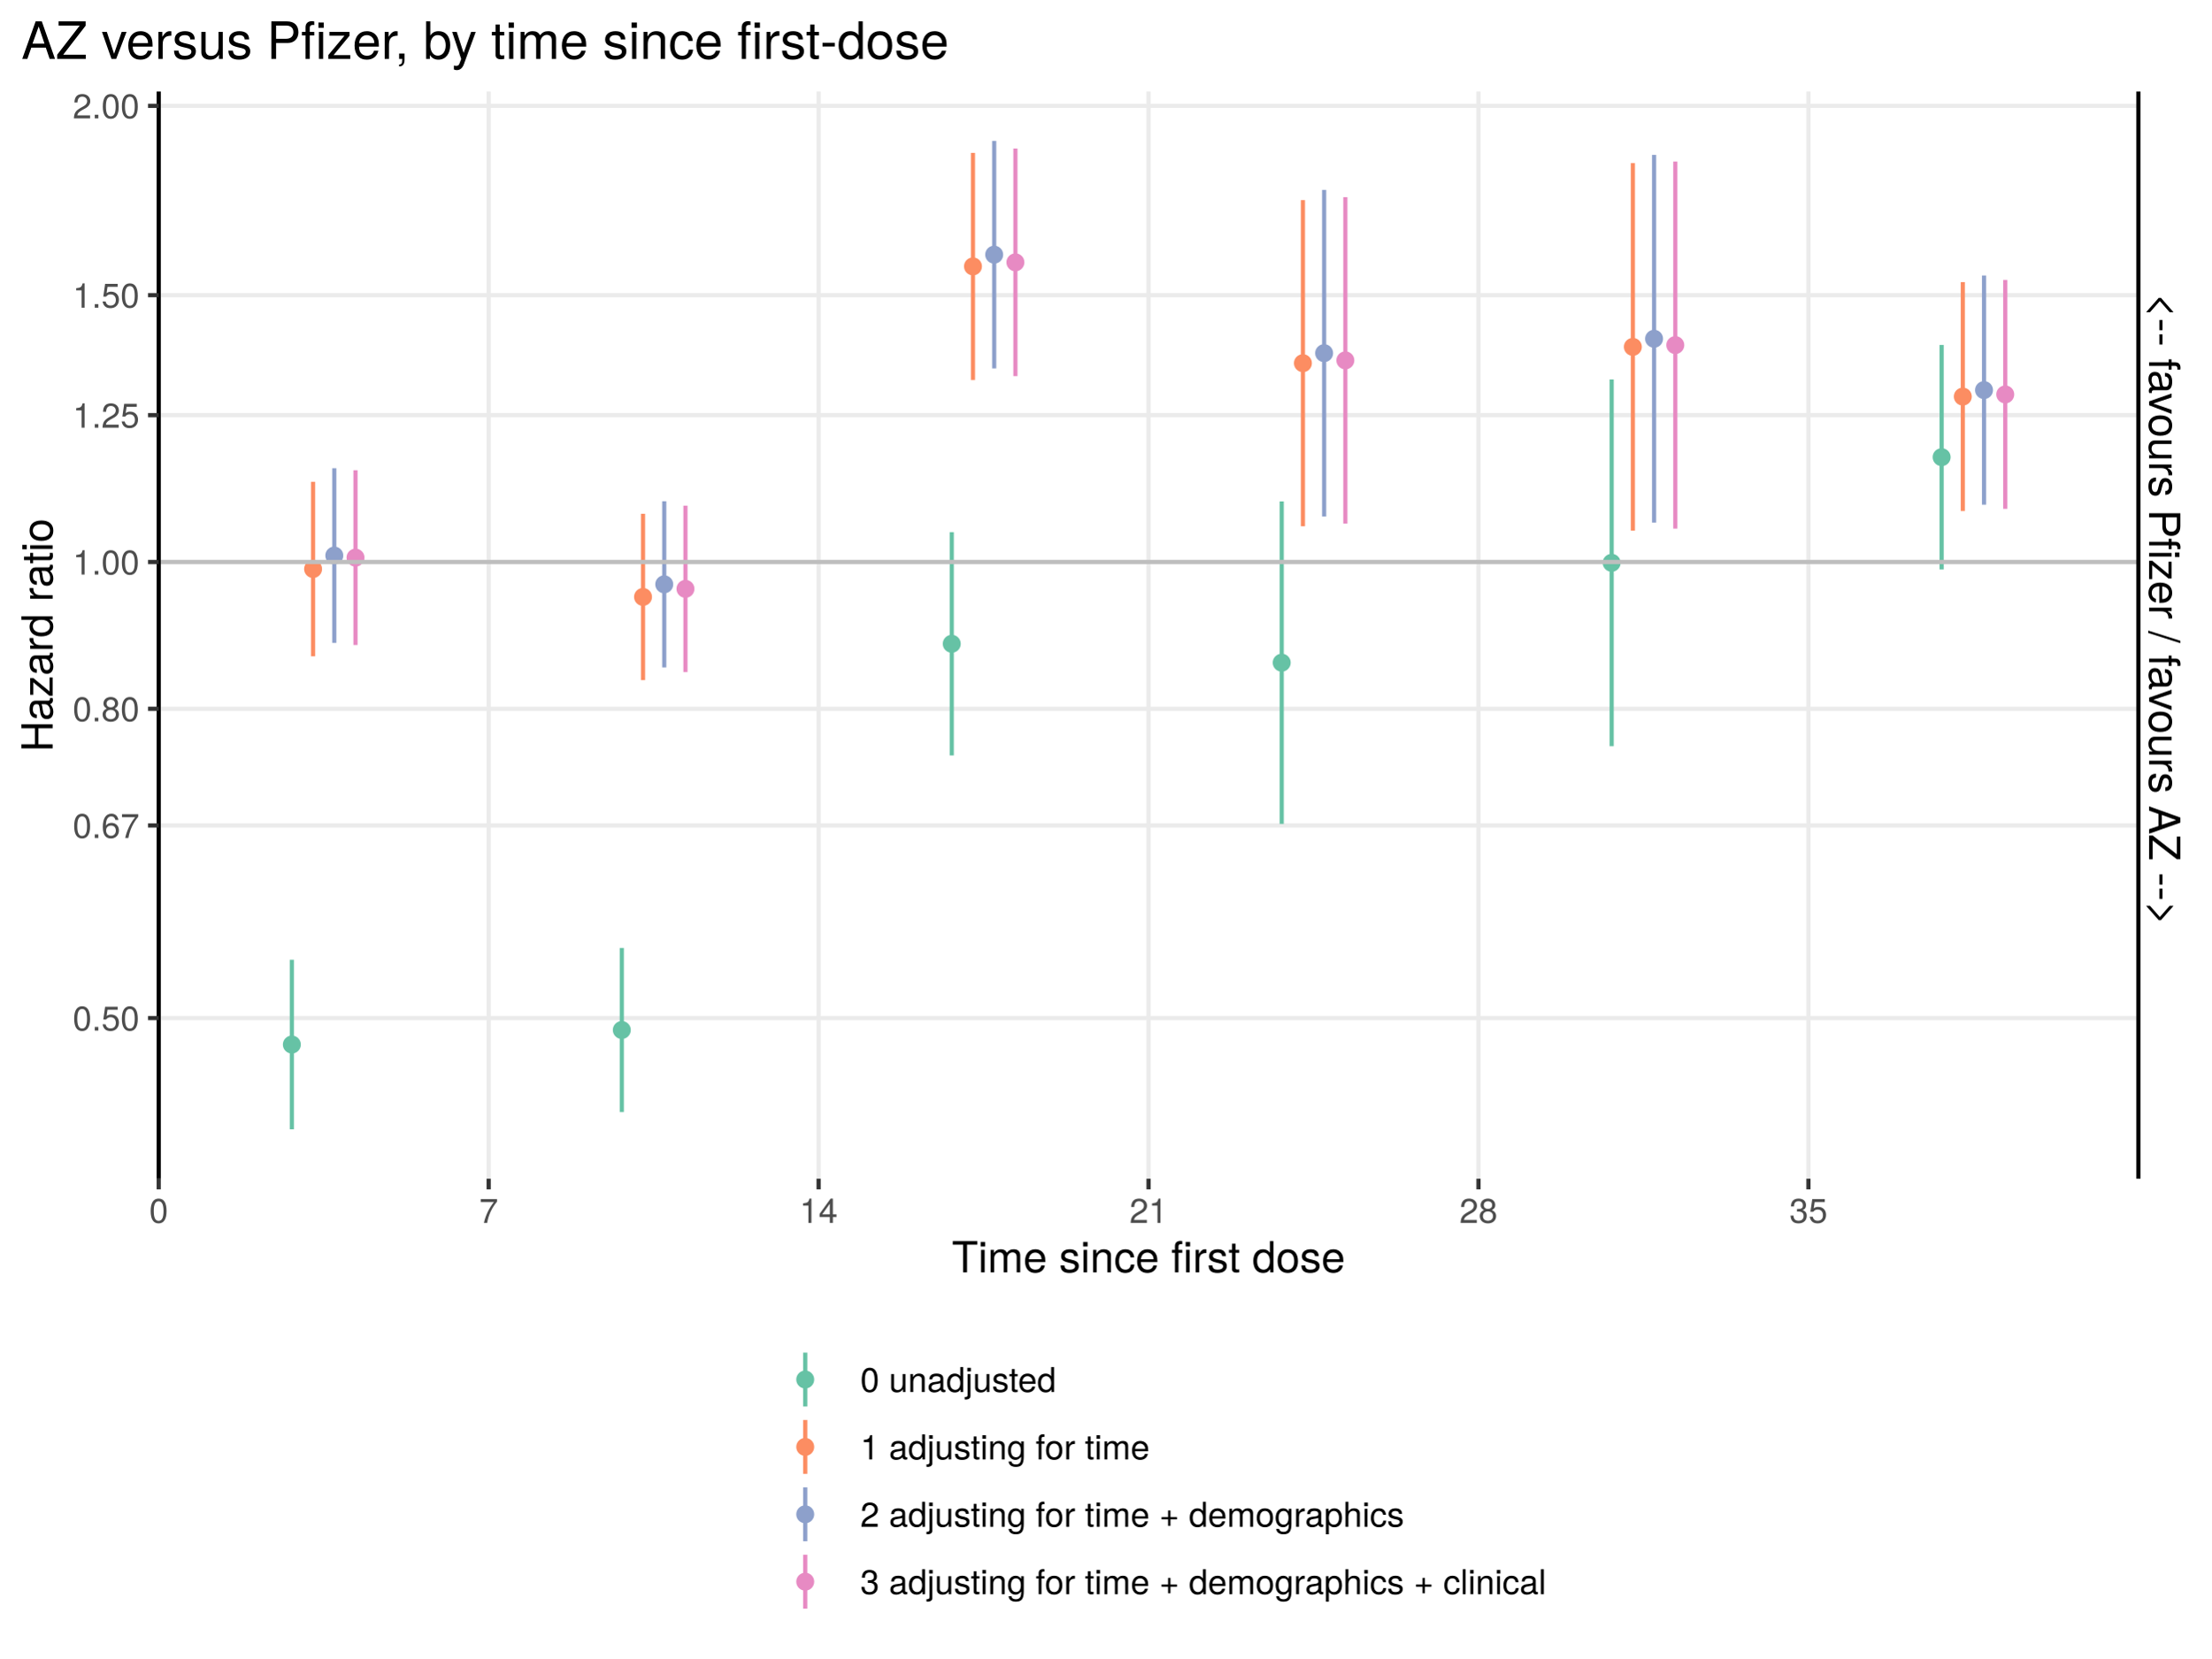
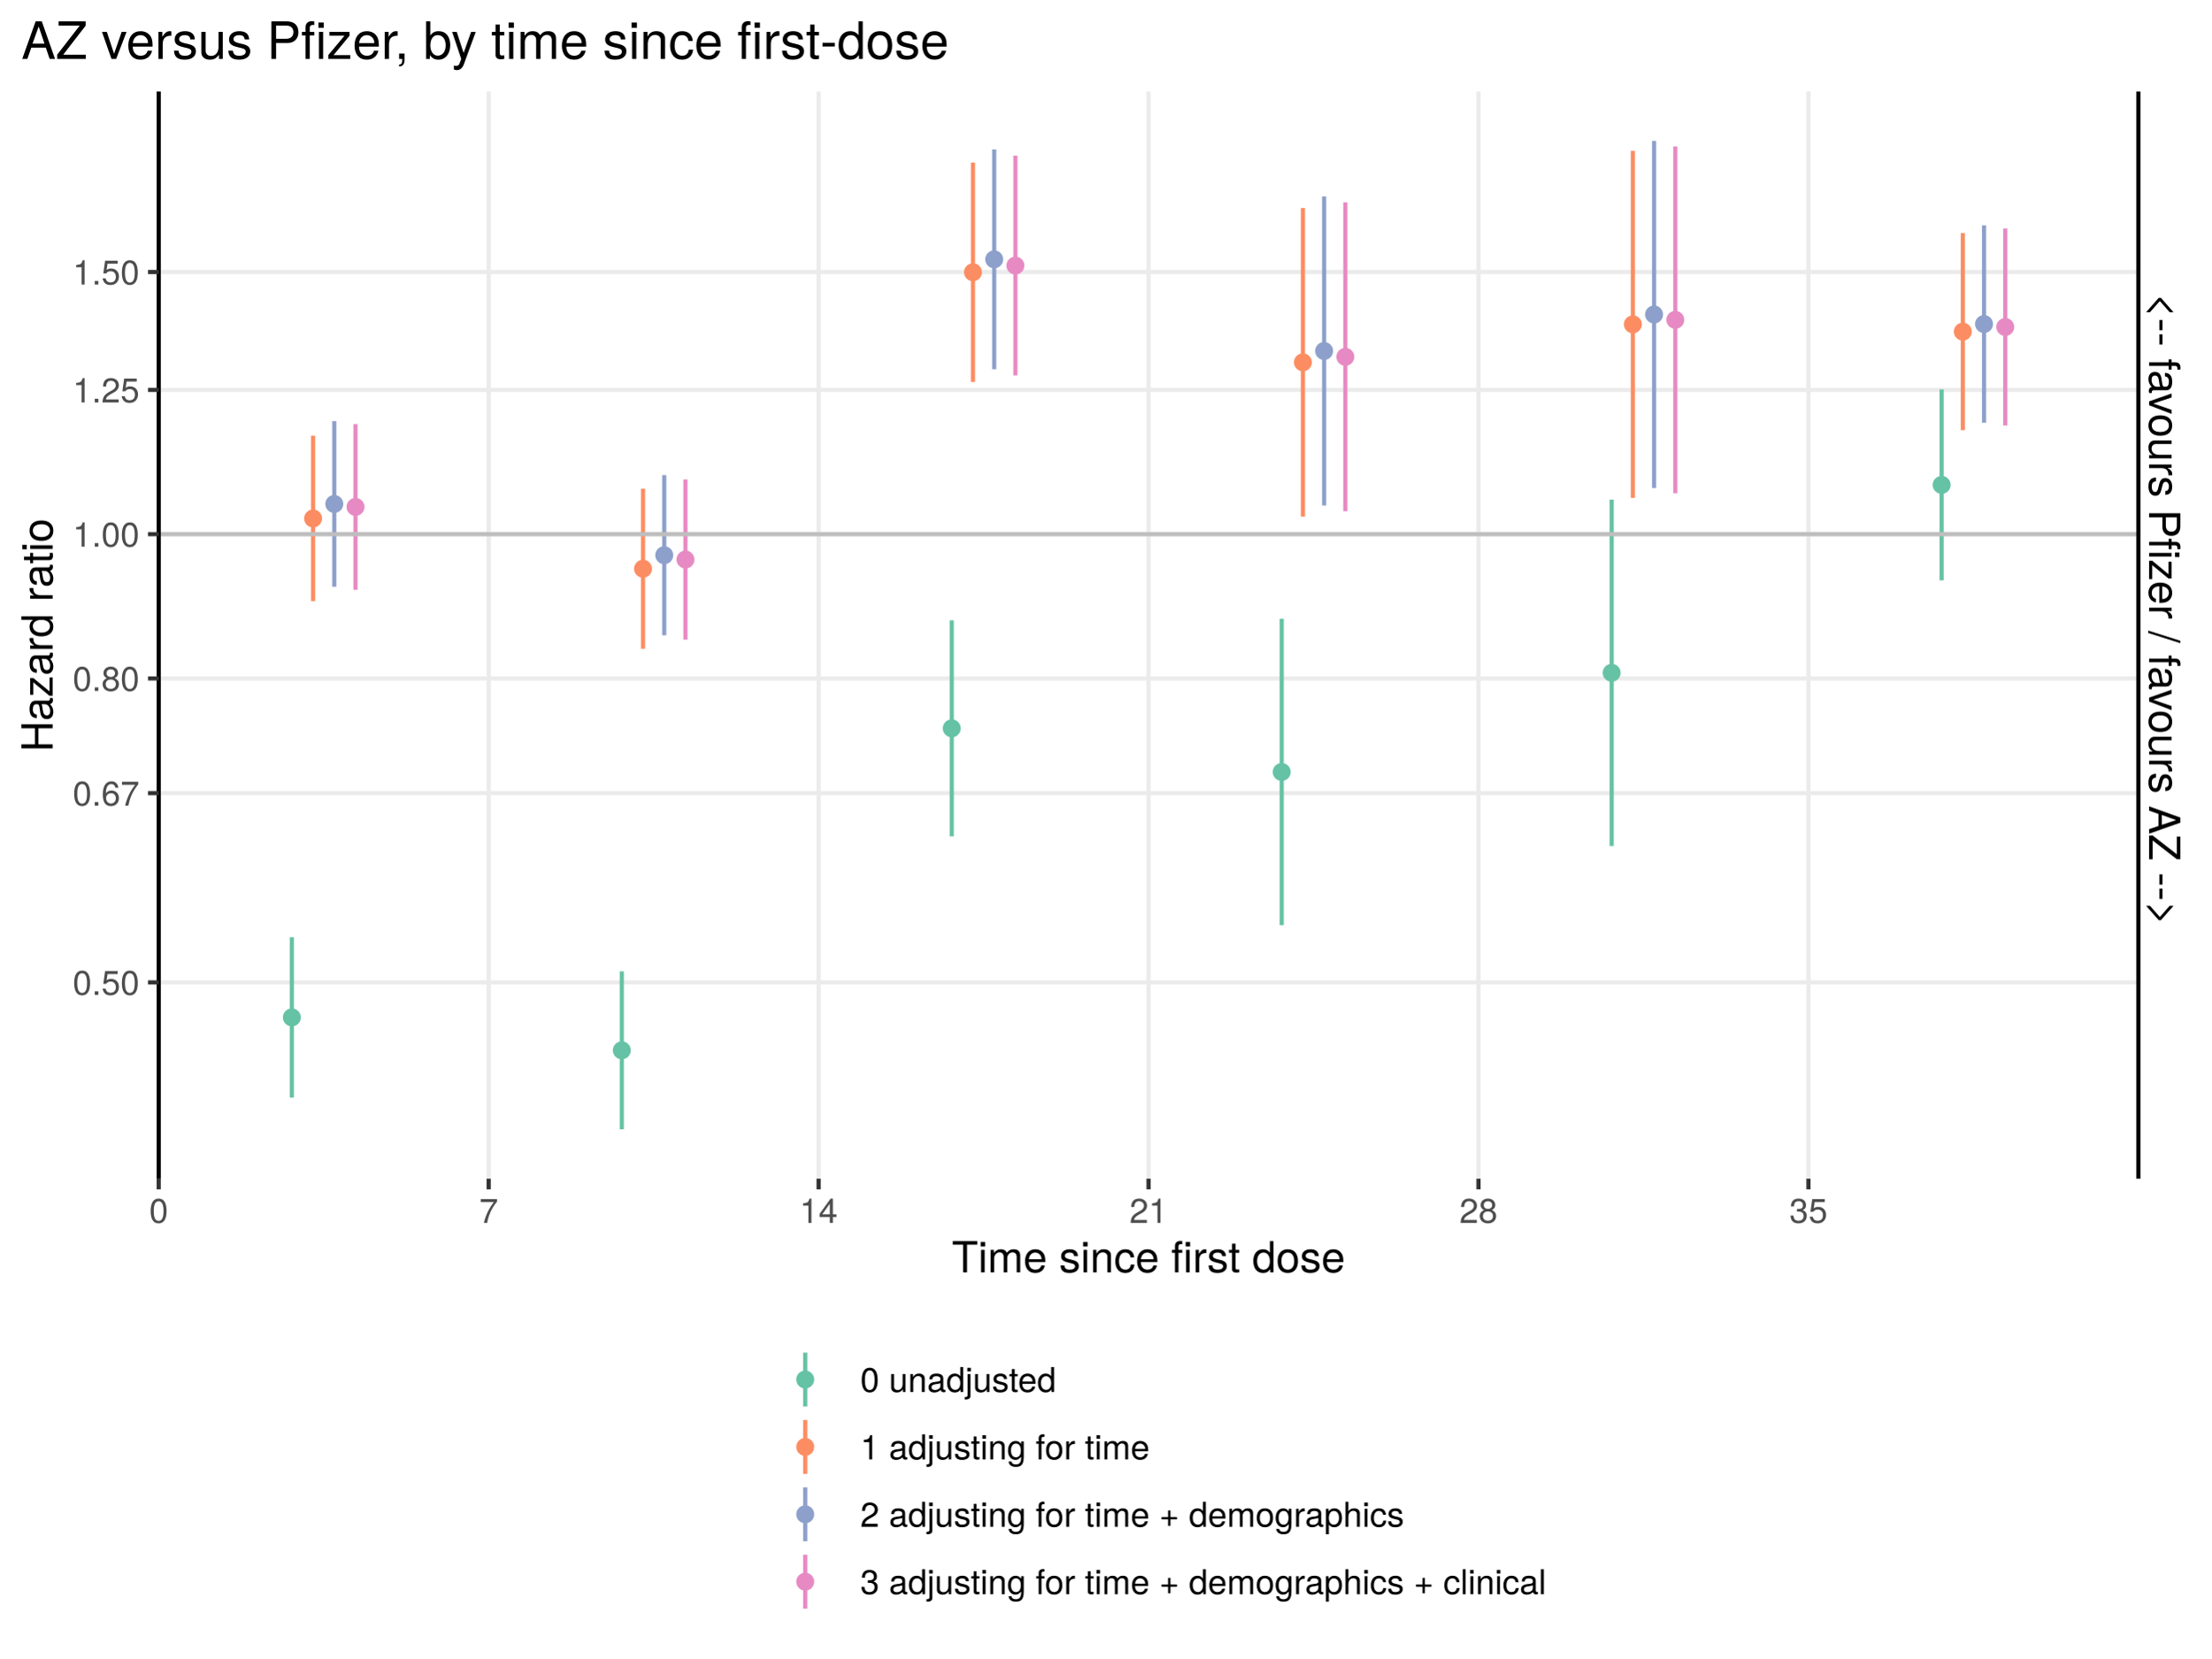
<svg xmlns="http://www.w3.org/2000/svg" viewBox="0 0 566.93 425.20">
  <defs>
    <style type="text/css">
    line, polyline, polygon, path, rect, circle {
      fill: none;
      stroke: #000000;
      stroke-linecap: round;
      stroke-linejoin: round;
      stroke-miterlimit: 10.00;
    }
  </style>
  </defs>
  <rect width="100%" height="100%" style="stroke: none; fill: #FFFFFF;" />
  <rect x="0.00" y="0.00" width="566.93" height="425.20" style="stroke-width: 1.07; stroke: #FFFFFF; fill: #FFFFFF;" />
  <defs>
    <clipPath id="cpNDAuNjl8NTQ4LjI5fDMwMi4yNnwyMy40Ng==">
      <rect x="40.69" y="23.46" width="507.60" height="278.80" />
    </clipPath>
  </defs>
  <rect x="40.69" y="23.46" width="507.60" height="278.80" style="stroke-width: 1.07; stroke: none; fill: #FFFFFF;" clip-path="url(#cpNDAuNjl8NTQ4LjI5fDMwMi4yNnwyMy40Ng==)" />
-   <polyline points="40.69,261.07 548.29,261.07 " style="stroke-width: 1.07; stroke: #EBEBEB; stroke-linecap: butt;" clip-path="url(#cpNDAuNjl8NTQ4LjI5fDMwMi4yNnwyMy40Ng==)" />
-   <polyline points="40.69,211.68 548.29,211.68 " style="stroke-width: 1.07; stroke: #EBEBEB; stroke-linecap: butt;" clip-path="url(#cpNDAuNjl8NTQ4LjI5fDMwMi4yNnwyMy40Ng==)" />
-   <polyline points="40.69,181.76 548.29,181.76 " style="stroke-width: 1.07; stroke: #EBEBEB; stroke-linecap: butt;" clip-path="url(#cpNDAuNjl8NTQ4LjI5fDMwMi4yNnwyMy40Ng==)" />
-   <polyline points="40.69,144.11 548.29,144.11 " style="stroke-width: 1.07; stroke: #EBEBEB; stroke-linecap: butt;" clip-path="url(#cpNDAuNjl8NTQ4LjI5fDMwMi4yNnwyMy40Ng==)" />
-   <polyline points="40.69,106.45 548.29,106.45 " style="stroke-width: 1.07; stroke: #EBEBEB; stroke-linecap: butt;" clip-path="url(#cpNDAuNjl8NTQ4LjI5fDMwMi4yNnwyMy40Ng==)" />
-   <polyline points="40.69,75.69 548.29,75.69 " style="stroke-width: 1.07; stroke: #EBEBEB; stroke-linecap: butt;" clip-path="url(#cpNDAuNjl8NTQ4LjI5fDMwMi4yNnwyMy40Ng==)" />
-   <polyline points="40.69,27.15 548.29,27.15 " style="stroke-width: 1.07; stroke: #EBEBEB; stroke-linecap: butt;" clip-path="url(#cpNDAuNjl8NTQ4LjI5fDMwMi4yNnwyMy40Ng==)" />
+   <polyline points="40.69,251.92 548.29,251.92 " style="stroke-width: 1.07; stroke: #EBEBEB; stroke-linecap: butt;" clip-path="url(#cpNDAuNjl8NTQ4LjI5fDMwMi4yNnwyMy40Ng==)" />
+   <polyline points="40.69,203.39 548.29,203.39 " style="stroke-width: 1.07; stroke: #EBEBEB; stroke-linecap: butt;" clip-path="url(#cpNDAuNjl8NTQ4LjI5fDMwMi4yNnwyMy40Ng==)" />
+   <polyline points="40.69,173.98 548.29,173.98 " style="stroke-width: 1.07; stroke: #EBEBEB; stroke-linecap: butt;" clip-path="url(#cpNDAuNjl8NTQ4LjI5fDMwMi4yNnwyMy40Ng==)" />
+   <polyline points="40.69,136.98 548.29,136.98 " style="stroke-width: 1.07; stroke: #EBEBEB; stroke-linecap: butt;" clip-path="url(#cpNDAuNjl8NTQ4LjI5fDMwMi4yNnwyMy40Ng==)" />
+   <polyline points="40.69,99.98 548.29,99.98 " style="stroke-width: 1.07; stroke: #EBEBEB; stroke-linecap: butt;" clip-path="url(#cpNDAuNjl8NTQ4LjI5fDMwMi4yNnwyMy40Ng==)" />
+   <polyline points="40.69,69.75 548.29,69.75 " style="stroke-width: 1.07; stroke: #EBEBEB; stroke-linecap: butt;" clip-path="url(#cpNDAuNjl8NTQ4LjI5fDMwMi4yNnwyMy40Ng==)" />
  <polyline points="40.69,302.26 40.69,23.46 " style="stroke-width: 1.07; stroke: #EBEBEB; stroke-linecap: butt;" clip-path="url(#cpNDAuNjl8NTQ4LjI5fDMwMi4yNnwyMy40Ng==)" />
  <polyline points="125.29,302.26 125.29,23.46 " style="stroke-width: 1.07; stroke: #EBEBEB; stroke-linecap: butt;" clip-path="url(#cpNDAuNjl8NTQ4LjI5fDMwMi4yNnwyMy40Ng==)" />
  <polyline points="209.89,302.26 209.89,23.46 " style="stroke-width: 1.07; stroke: #EBEBEB; stroke-linecap: butt;" clip-path="url(#cpNDAuNjl8NTQ4LjI5fDMwMi4yNnwyMy40Ng==)" />
  <polyline points="294.49,302.26 294.49,23.46 " style="stroke-width: 1.07; stroke: #EBEBEB; stroke-linecap: butt;" clip-path="url(#cpNDAuNjl8NTQ4LjI5fDMwMi4yNnwyMy40Ng==)" />
  <polyline points="379.09,302.26 379.09,23.46 " style="stroke-width: 1.07; stroke: #EBEBEB; stroke-linecap: butt;" clip-path="url(#cpNDAuNjl8NTQ4LjI5fDMwMi4yNnwyMy40Ng==)" />
  <polyline points="463.69,302.26 463.69,23.46 " style="stroke-width: 1.07; stroke: #EBEBEB; stroke-linecap: butt;" clip-path="url(#cpNDAuNjl8NTQ4LjI5fDMwMi4yNnwyMy40Ng==)" />
-   <circle cx="74.83" cy="267.86" r="1.95" style="stroke-width: 0.71; stroke: #66C2A5; fill: #66C2A5;" clip-path="url(#cpNDAuNjl8NTQ4LjI5fDMwMi4yNnwyMy40Ng==)" />
-   <circle cx="159.43" cy="264.13" r="1.95" style="stroke-width: 0.71; stroke: #66C2A5; fill: #66C2A5;" clip-path="url(#cpNDAuNjl8NTQ4LjI5fDMwMi4yNnwyMy40Ng==)" />
-   <circle cx="244.03" cy="165.09" r="1.95" style="stroke-width: 0.71; stroke: #66C2A5; fill: #66C2A5;" clip-path="url(#cpNDAuNjl8NTQ4LjI5fDMwMi4yNnwyMy40Ng==)" />
-   <circle cx="328.63" cy="169.93" r="1.95" style="stroke-width: 0.71; stroke: #66C2A5; fill: #66C2A5;" clip-path="url(#cpNDAuNjl8NTQ4LjI5fDMwMi4yNnwyMy40Ng==)" />
-   <circle cx="413.23" cy="144.32" r="1.95" style="stroke-width: 0.71; stroke: #66C2A5; fill: #66C2A5;" clip-path="url(#cpNDAuNjl8NTQ4LjI5fDMwMi4yNnwyMy40Ng==)" />
-   <circle cx="497.84" cy="117.23" r="1.95" style="stroke-width: 0.71; stroke: #66C2A5; fill: #66C2A5;" clip-path="url(#cpNDAuNjl8NTQ4LjI5fDMwMi4yNnwyMy40Ng==)" />
-   <circle cx="80.27" cy="145.91" r="1.95" style="stroke-width: 0.71; stroke: #FC8D62; fill: #FC8D62;" clip-path="url(#cpNDAuNjl8NTQ4LjI5fDMwMi4yNnwyMy40Ng==)" />
-   <circle cx="164.87" cy="153.07" r="1.95" style="stroke-width: 0.71; stroke: #FC8D62; fill: #FC8D62;" clip-path="url(#cpNDAuNjl8NTQ4LjI5fDMwMi4yNnwyMy40Ng==)" />
-   <circle cx="249.47" cy="68.31" r="1.95" style="stroke-width: 0.71; stroke: #FC8D62; fill: #FC8D62;" clip-path="url(#cpNDAuNjl8NTQ4LjI5fDMwMi4yNnwyMy40Ng==)" />
-   <circle cx="334.07" cy="93.13" r="1.95" style="stroke-width: 0.71; stroke: #FC8D62; fill: #FC8D62;" clip-path="url(#cpNDAuNjl8NTQ4LjI5fDMwMi4yNnwyMy40Ng==)" />
-   <circle cx="418.67" cy="88.95" r="1.95" style="stroke-width: 0.71; stroke: #FC8D62; fill: #FC8D62;" clip-path="url(#cpNDAuNjl8NTQ4LjI5fDMwMi4yNnwyMy40Ng==)" />
-   <circle cx="503.27" cy="101.69" r="1.95" style="stroke-width: 0.71; stroke: #FC8D62; fill: #FC8D62;" clip-path="url(#cpNDAuNjl8NTQ4LjI5fDMwMi4yNnwyMy40Ng==)" />
-   <circle cx="85.71" cy="142.46" r="1.95" style="stroke-width: 0.71; stroke: #8DA0CB; fill: #8DA0CB;" clip-path="url(#cpNDAuNjl8NTQ4LjI5fDMwMi4yNnwyMy40Ng==)" />
-   <circle cx="170.31" cy="149.84" r="1.95" style="stroke-width: 0.71; stroke: #8DA0CB; fill: #8DA0CB;" clip-path="url(#cpNDAuNjl8NTQ4LjI5fDMwMi4yNnwyMy40Ng==)" />
-   <circle cx="254.91" cy="65.30" r="1.95" style="stroke-width: 0.71; stroke: #8DA0CB; fill: #8DA0CB;" clip-path="url(#cpNDAuNjl8NTQ4LjI5fDMwMi4yNnwyMy40Ng==)" />
-   <circle cx="339.51" cy="90.56" r="1.95" style="stroke-width: 0.71; stroke: #8DA0CB; fill: #8DA0CB;" clip-path="url(#cpNDAuNjl8NTQ4LjI5fDMwMi4yNnwyMy40Ng==)" />
-   <circle cx="424.11" cy="86.87" r="1.95" style="stroke-width: 0.71; stroke: #8DA0CB; fill: #8DA0CB;" clip-path="url(#cpNDAuNjl8NTQ4LjI5fDMwMi4yNnwyMy40Ng==)" />
-   <circle cx="508.71" cy="100.03" r="1.95" style="stroke-width: 0.71; stroke: #8DA0CB; fill: #8DA0CB;" clip-path="url(#cpNDAuNjl8NTQ4LjI5fDMwMi4yNnwyMy40Ng==)" />
-   <circle cx="91.15" cy="142.99" r="1.95" style="stroke-width: 0.71; stroke: #E78AC3; fill: #E78AC3;" clip-path="url(#cpNDAuNjl8NTQ4LjI5fDMwMi4yNnwyMy40Ng==)" />
-   <circle cx="175.75" cy="151.00" r="1.95" style="stroke-width: 0.71; stroke: #E78AC3; fill: #E78AC3;" clip-path="url(#cpNDAuNjl8NTQ4LjI5fDMwMi4yNnwyMy40Ng==)" />
-   <circle cx="260.35" cy="67.27" r="1.95" style="stroke-width: 0.71; stroke: #E78AC3; fill: #E78AC3;" clip-path="url(#cpNDAuNjl8NTQ4LjI5fDMwMi4yNnwyMy40Ng==)" />
-   <circle cx="344.95" cy="92.41" r="1.95" style="stroke-width: 0.71; stroke: #E78AC3; fill: #E78AC3;" clip-path="url(#cpNDAuNjl8NTQ4LjI5fDMwMi4yNnwyMy40Ng==)" />
-   <circle cx="429.55" cy="88.49" r="1.95" style="stroke-width: 0.71; stroke: #E78AC3; fill: #E78AC3;" clip-path="url(#cpNDAuNjl8NTQ4LjI5fDMwMi4yNnwyMy40Ng==)" />
-   <circle cx="514.15" cy="101.14" r="1.95" style="stroke-width: 0.71; stroke: #E78AC3; fill: #E78AC3;" clip-path="url(#cpNDAuNjl8NTQ4LjI5fDMwMi4yNnwyMy40Ng==)" />
-   <line x1="74.83" y1="289.59" x2="74.83" y2="246.13" style="stroke-width: 1.07; stroke: #66C2A5; stroke-linecap: butt;" clip-path="url(#cpNDAuNjl8NTQ4LjI5fDMwMi4yNnwyMy40Ng==)" />
-   <line x1="159.43" y1="285.17" x2="159.43" y2="243.10" style="stroke-width: 1.07; stroke: #66C2A5; stroke-linecap: butt;" clip-path="url(#cpNDAuNjl8NTQ4LjI5fDMwMi4yNnwyMy40Ng==)" />
-   <line x1="244.03" y1="193.73" x2="244.03" y2="136.46" style="stroke-width: 1.07; stroke: #66C2A5; stroke-linecap: butt;" clip-path="url(#cpNDAuNjl8NTQ4LjI5fDMwMi4yNnwyMy40Ng==)" />
-   <line x1="328.63" y1="211.27" x2="328.63" y2="128.58" style="stroke-width: 1.07; stroke: #66C2A5; stroke-linecap: butt;" clip-path="url(#cpNDAuNjl8NTQ4LjI5fDMwMi4yNnwyMy40Ng==)" />
-   <line x1="413.23" y1="191.34" x2="413.23" y2="97.30" style="stroke-width: 1.07; stroke: #66C2A5; stroke-linecap: butt;" clip-path="url(#cpNDAuNjl8NTQ4LjI5fDMwMi4yNnwyMy40Ng==)" />
-   <line x1="497.84" y1="146.01" x2="497.84" y2="88.46" style="stroke-width: 1.07; stroke: #66C2A5; stroke-linecap: butt;" clip-path="url(#cpNDAuNjl8NTQ4LjI5fDMwMi4yNnwyMy40Ng==)" />
-   <line x1="80.27" y1="168.29" x2="80.27" y2="123.54" style="stroke-width: 1.07; stroke: #FC8D62; stroke-linecap: butt;" clip-path="url(#cpNDAuNjl8NTQ4LjI5fDMwMi4yNnwyMy40Ng==)" />
-   <line x1="164.87" y1="174.39" x2="164.87" y2="131.76" style="stroke-width: 1.07; stroke: #FC8D62; stroke-linecap: butt;" clip-path="url(#cpNDAuNjl8NTQ4LjI5fDMwMi4yNnwyMy40Ng==)" />
-   <line x1="249.47" y1="97.43" x2="249.47" y2="39.20" style="stroke-width: 1.07; stroke: #FC8D62; stroke-linecap: butt;" clip-path="url(#cpNDAuNjl8NTQ4LjI5fDMwMi4yNnwyMy40Ng==)" />
-   <line x1="334.07" y1="134.95" x2="334.07" y2="51.31" style="stroke-width: 1.07; stroke: #FC8D62; stroke-linecap: butt;" clip-path="url(#cpNDAuNjl8NTQ4LjI5fDMwMi4yNnwyMy40Ng==)" />
-   <line x1="418.67" y1="136.07" x2="418.67" y2="41.82" style="stroke-width: 1.07; stroke: #FC8D62; stroke-linecap: butt;" clip-path="url(#cpNDAuNjl8NTQ4LjI5fDMwMi4yNnwyMy40Ng==)" />
-   <line x1="503.27" y1="131.03" x2="503.27" y2="72.34" style="stroke-width: 1.07; stroke: #FC8D62; stroke-linecap: butt;" clip-path="url(#cpNDAuNjl8NTQ4LjI5fDMwMi4yNnwyMy40Ng==)" />
-   <line x1="85.71" y1="164.85" x2="85.71" y2="120.07" style="stroke-width: 1.07; stroke: #8DA0CB; stroke-linecap: butt;" clip-path="url(#cpNDAuNjl8NTQ4LjI5fDMwMi4yNnwyMy40Ng==)" />
-   <line x1="170.31" y1="171.16" x2="170.31" y2="128.53" style="stroke-width: 1.07; stroke: #8DA0CB; stroke-linecap: butt;" clip-path="url(#cpNDAuNjl8NTQ4LjI5fDMwMi4yNnwyMy40Ng==)" />
-   <line x1="254.91" y1="94.47" x2="254.91" y2="36.13" style="stroke-width: 1.07; stroke: #8DA0CB; stroke-linecap: butt;" clip-path="url(#cpNDAuNjl8NTQ4LjI5fDMwMi4yNnwyMy40Ng==)" />
-   <line x1="339.51" y1="132.44" x2="339.51" y2="48.69" style="stroke-width: 1.07; stroke: #8DA0CB; stroke-linecap: butt;" clip-path="url(#cpNDAuNjl8NTQ4LjI5fDMwMi4yNnwyMy40Ng==)" />
-   <line x1="424.11" y1="134.01" x2="424.11" y2="39.72" style="stroke-width: 1.07; stroke: #8DA0CB; stroke-linecap: butt;" clip-path="url(#cpNDAuNjl8NTQ4LjI5fDMwMi4yNnwyMy40Ng==)" />
-   <line x1="508.71" y1="129.41" x2="508.71" y2="70.65" style="stroke-width: 1.07; stroke: #8DA0CB; stroke-linecap: butt;" clip-path="url(#cpNDAuNjl8NTQ4LjI5fDMwMi4yNnwyMy40Ng==)" />
-   <line x1="91.15" y1="165.40" x2="91.15" y2="120.58" style="stroke-width: 1.07; stroke: #E78AC3; stroke-linecap: butt;" clip-path="url(#cpNDAuNjl8NTQ4LjI5fDMwMi4yNnwyMy40Ng==)" />
-   <line x1="175.75" y1="172.33" x2="175.75" y2="129.67" style="stroke-width: 1.07; stroke: #E78AC3; stroke-linecap: butt;" clip-path="url(#cpNDAuNjl8NTQ4LjI5fDMwMi4yNnwyMy40Ng==)" />
-   <line x1="260.35" y1="96.45" x2="260.35" y2="38.09" style="stroke-width: 1.07; stroke: #E78AC3; stroke-linecap: butt;" clip-path="url(#cpNDAuNjl8NTQ4LjI5fDMwMi4yNnwyMy40Ng==)" />
-   <line x1="344.95" y1="134.27" x2="344.95" y2="50.55" style="stroke-width: 1.07; stroke: #E78AC3; stroke-linecap: butt;" clip-path="url(#cpNDAuNjl8NTQ4LjI5fDMwMi4yNnwyMy40Ng==)" />
-   <line x1="429.55" y1="135.55" x2="429.55" y2="41.42" style="stroke-width: 1.07; stroke: #E78AC3; stroke-linecap: butt;" clip-path="url(#cpNDAuNjl8NTQ4LjI5fDMwMi4yNnwyMy40Ng==)" />
-   <line x1="514.15" y1="130.49" x2="514.15" y2="71.78" style="stroke-width: 1.07; stroke: #E78AC3; stroke-linecap: butt;" clip-path="url(#cpNDAuNjl8NTQ4LjI5fDMwMi4yNnwyMy40Ng==)" />
-   <line x1="40.69" y1="144.11" x2="548.29" y2="144.11" style="stroke-width: 1.07; stroke: #BEBEBE; stroke-linecap: butt;" clip-path="url(#cpNDAuNjl8NTQ4LjI5fDMwMi4yNnwyMy40Ng==)" />
+   <circle cx="74.83" cy="260.90" r="1.95" style="stroke-width: 0.71; stroke: #66C2A5; fill: #66C2A5;" clip-path="url(#cpNDAuNjl8NTQ4LjI5fDMwMi4yNnwyMy40Ng==)" />
+   <circle cx="159.43" cy="269.34" r="1.95" style="stroke-width: 0.71; stroke: #66C2A5; fill: #66C2A5;" clip-path="url(#cpNDAuNjl8NTQ4LjI5fDMwMi4yNnwyMy40Ng==)" />
+   <circle cx="244.03" cy="186.77" r="1.95" style="stroke-width: 0.71; stroke: #66C2A5; fill: #66C2A5;" clip-path="url(#cpNDAuNjl8NTQ4LjI5fDMwMi4yNnwyMy40Ng==)" />
+   <circle cx="328.63" cy="197.96" r="1.95" style="stroke-width: 0.71; stroke: #66C2A5; fill: #66C2A5;" clip-path="url(#cpNDAuNjl8NTQ4LjI5fDMwMi4yNnwyMy40Ng==)" />
+   <circle cx="413.23" cy="172.53" r="1.95" style="stroke-width: 0.71; stroke: #66C2A5; fill: #66C2A5;" clip-path="url(#cpNDAuNjl8NTQ4LjI5fDMwMi4yNnwyMy40Ng==)" />
+   <circle cx="497.84" cy="124.34" r="1.95" style="stroke-width: 0.71; stroke: #66C2A5; fill: #66C2A5;" clip-path="url(#cpNDAuNjl8NTQ4LjI5fDMwMi4yNnwyMy40Ng==)" />
+   <circle cx="80.27" cy="132.95" r="1.95" style="stroke-width: 0.71; stroke: #FC8D62; fill: #FC8D62;" clip-path="url(#cpNDAuNjl8NTQ4LjI5fDMwMi4yNnwyMy40Ng==)" />
+   <circle cx="164.87" cy="145.84" r="1.95" style="stroke-width: 0.71; stroke: #FC8D62; fill: #FC8D62;" clip-path="url(#cpNDAuNjl8NTQ4LjI5fDMwMi4yNnwyMy40Ng==)" />
+   <circle cx="249.47" cy="69.81" r="1.95" style="stroke-width: 0.71; stroke: #FC8D62; fill: #FC8D62;" clip-path="url(#cpNDAuNjl8NTQ4LjI5fDMwMi4yNnwyMy40Ng==)" />
+   <circle cx="334.07" cy="92.91" r="1.95" style="stroke-width: 0.71; stroke: #FC8D62; fill: #FC8D62;" clip-path="url(#cpNDAuNjl8NTQ4LjI5fDMwMi4yNnwyMy40Ng==)" />
+   <circle cx="418.67" cy="83.17" r="1.95" style="stroke-width: 0.71; stroke: #FC8D62; fill: #FC8D62;" clip-path="url(#cpNDAuNjl8NTQ4LjI5fDMwMi4yNnwyMy40Ng==)" />
+   <circle cx="503.27" cy="85.04" r="1.95" style="stroke-width: 0.71; stroke: #FC8D62; fill: #FC8D62;" clip-path="url(#cpNDAuNjl8NTQ4LjI5fDMwMi4yNnwyMy40Ng==)" />
+   <circle cx="85.71" cy="129.23" r="1.95" style="stroke-width: 0.71; stroke: #8DA0CB; fill: #8DA0CB;" clip-path="url(#cpNDAuNjl8NTQ4LjI5fDMwMi4yNnwyMy40Ng==)" />
+   <circle cx="170.31" cy="142.37" r="1.95" style="stroke-width: 0.71; stroke: #8DA0CB; fill: #8DA0CB;" clip-path="url(#cpNDAuNjl8NTQ4LjI5fDMwMi4yNnwyMy40Ng==)" />
+   <circle cx="254.91" cy="66.50" r="1.95" style="stroke-width: 0.71; stroke: #8DA0CB; fill: #8DA0CB;" clip-path="url(#cpNDAuNjl8NTQ4LjI5fDMwMi4yNnwyMy40Ng==)" />
+   <circle cx="339.51" cy="90.00" r="1.95" style="stroke-width: 0.71; stroke: #8DA0CB; fill: #8DA0CB;" clip-path="url(#cpNDAuNjl8NTQ4LjI5fDMwMi4yNnwyMy40Ng==)" />
+   <circle cx="424.11" cy="80.64" r="1.95" style="stroke-width: 0.71; stroke: #8DA0CB; fill: #8DA0CB;" clip-path="url(#cpNDAuNjl8NTQ4LjI5fDMwMi4yNnwyMy40Ng==)" />
+   <circle cx="508.71" cy="83.09" r="1.95" style="stroke-width: 0.71; stroke: #8DA0CB; fill: #8DA0CB;" clip-path="url(#cpNDAuNjl8NTQ4LjI5fDMwMi4yNnwyMy40Ng==)" />
+   <circle cx="91.15" cy="129.99" r="1.95" style="stroke-width: 0.71; stroke: #E78AC3; fill: #E78AC3;" clip-path="url(#cpNDAuNjl8NTQ4LjI5fDMwMi4yNnwyMy40Ng==)" />
+   <circle cx="175.75" cy="143.48" r="1.95" style="stroke-width: 0.71; stroke: #E78AC3; fill: #E78AC3;" clip-path="url(#cpNDAuNjl8NTQ4LjI5fDMwMi4yNnwyMy40Ng==)" />
+   <circle cx="260.35" cy="68.10" r="1.95" style="stroke-width: 0.71; stroke: #E78AC3; fill: #E78AC3;" clip-path="url(#cpNDAuNjl8NTQ4LjI5fDMwMi4yNnwyMy40Ng==)" />
+   <circle cx="344.95" cy="91.50" r="1.95" style="stroke-width: 0.71; stroke: #E78AC3; fill: #E78AC3;" clip-path="url(#cpNDAuNjl8NTQ4LjI5fDMwMi4yNnwyMy40Ng==)" />
+   <circle cx="429.55" cy="82.02" r="1.95" style="stroke-width: 0.71; stroke: #E78AC3; fill: #E78AC3;" clip-path="url(#cpNDAuNjl8NTQ4LjI5fDMwMi4yNnwyMy40Ng==)" />
+   <circle cx="514.15" cy="83.85" r="1.95" style="stroke-width: 0.71; stroke: #E78AC3; fill: #E78AC3;" clip-path="url(#cpNDAuNjl8NTQ4LjI5fDMwMi4yNnwyMy40Ng==)" />
+   <line x1="74.83" y1="281.47" x2="74.83" y2="240.33" style="stroke-width: 1.07; stroke: #66C2A5; stroke-linecap: butt;" clip-path="url(#cpNDAuNjl8NTQ4LjI5fDMwMi4yNnwyMy40Ng==)" />
+   <line x1="159.43" y1="289.59" x2="159.43" y2="249.09" style="stroke-width: 1.07; stroke: #66C2A5; stroke-linecap: butt;" clip-path="url(#cpNDAuNjl8NTQ4LjI5fDMwMi4yNnwyMy40Ng==)" />
+   <line x1="244.03" y1="214.46" x2="244.03" y2="159.08" style="stroke-width: 1.07; stroke: #66C2A5; stroke-linecap: butt;" clip-path="url(#cpNDAuNjl8NTQ4LjI5fDMwMi4yNnwyMy40Ng==)" />
+   <line x1="328.63" y1="237.25" x2="328.63" y2="158.66" style="stroke-width: 1.07; stroke: #66C2A5; stroke-linecap: butt;" clip-path="url(#cpNDAuNjl8NTQ4LjI5fDMwMi4yNnwyMy40Ng==)" />
+   <line x1="413.23" y1="216.95" x2="413.23" y2="128.11" style="stroke-width: 1.07; stroke: #66C2A5; stroke-linecap: butt;" clip-path="url(#cpNDAuNjl8NTQ4LjI5fDMwMi4yNnwyMy40Ng==)" />
+   <line x1="497.84" y1="148.82" x2="497.84" y2="99.86" style="stroke-width: 1.07; stroke: #66C2A5; stroke-linecap: butt;" clip-path="url(#cpNDAuNjl8NTQ4LjI5fDMwMi4yNnwyMy40Ng==)" />
+   <line x1="80.27" y1="154.16" x2="80.27" y2="111.73" style="stroke-width: 1.07; stroke: #FC8D62; stroke-linecap: butt;" clip-path="url(#cpNDAuNjl8NTQ4LjI5fDMwMi4yNnwyMy40Ng==)" />
+   <line x1="164.87" y1="166.38" x2="164.87" y2="125.31" style="stroke-width: 1.07; stroke: #FC8D62; stroke-linecap: butt;" clip-path="url(#cpNDAuNjl8NTQ4LjI5fDMwMi4yNnwyMy40Ng==)" />
+   <line x1="249.47" y1="97.94" x2="249.47" y2="41.68" style="stroke-width: 1.07; stroke: #FC8D62; stroke-linecap: butt;" clip-path="url(#cpNDAuNjl8NTQ4LjI5fDMwMi4yNnwyMy40Ng==)" />
+   <line x1="334.07" y1="132.48" x2="334.07" y2="53.34" style="stroke-width: 1.07; stroke: #FC8D62; stroke-linecap: butt;" clip-path="url(#cpNDAuNjl8NTQ4LjI5fDMwMi4yNnwyMy40Ng==)" />
+   <line x1="418.67" y1="127.67" x2="418.67" y2="38.68" style="stroke-width: 1.07; stroke: #FC8D62; stroke-linecap: butt;" clip-path="url(#cpNDAuNjl8NTQ4LjI5fDMwMi4yNnwyMy40Ng==)" />
+   <line x1="503.27" y1="110.32" x2="503.27" y2="59.76" style="stroke-width: 1.07; stroke: #FC8D62; stroke-linecap: butt;" clip-path="url(#cpNDAuNjl8NTQ4LjI5fDMwMi4yNnwyMy40Ng==)" />
+   <line x1="85.71" y1="150.46" x2="85.71" y2="107.99" style="stroke-width: 1.07; stroke: #8DA0CB; stroke-linecap: butt;" clip-path="url(#cpNDAuNjl8NTQ4LjI5fDMwMi4yNnwyMy40Ng==)" />
+   <line x1="170.31" y1="162.91" x2="170.31" y2="121.84" style="stroke-width: 1.07; stroke: #8DA0CB; stroke-linecap: butt;" clip-path="url(#cpNDAuNjl8NTQ4LjI5fDMwMi4yNnwyMy40Ng==)" />
+   <line x1="254.91" y1="94.68" x2="254.91" y2="38.33" style="stroke-width: 1.07; stroke: #8DA0CB; stroke-linecap: butt;" clip-path="url(#cpNDAuNjl8NTQ4LjI5fDMwMi4yNnwyMy40Ng==)" />
+   <line x1="339.51" y1="129.62" x2="339.51" y2="50.38" style="stroke-width: 1.07; stroke: #8DA0CB; stroke-linecap: butt;" clip-path="url(#cpNDAuNjl8NTQ4LjI5fDMwMi4yNnwyMy40Ng==)" />
+   <line x1="424.11" y1="125.14" x2="424.11" y2="36.13" style="stroke-width: 1.07; stroke: #8DA0CB; stroke-linecap: butt;" clip-path="url(#cpNDAuNjl8NTQ4LjI5fDMwMi4yNnwyMy40Ng==)" />
+   <line x1="508.71" y1="108.39" x2="508.71" y2="57.78" style="stroke-width: 1.07; stroke: #8DA0CB; stroke-linecap: butt;" clip-path="url(#cpNDAuNjl8NTQ4LjI5fDMwMi4yNnwyMy40Ng==)" />
+   <line x1="91.15" y1="151.24" x2="91.15" y2="108.75" style="stroke-width: 1.07; stroke: #E78AC3; stroke-linecap: butt;" clip-path="url(#cpNDAuNjl8NTQ4LjI5fDMwMi4yNnwyMy40Ng==)" />
+   <line x1="175.75" y1="164.03" x2="175.75" y2="122.94" style="stroke-width: 1.07; stroke: #E78AC3; stroke-linecap: butt;" clip-path="url(#cpNDAuNjl8NTQ4LjI5fDMwMi4yNnwyMy40Ng==)" />
+   <line x1="260.35" y1="96.28" x2="260.35" y2="39.91" style="stroke-width: 1.07; stroke: #E78AC3; stroke-linecap: butt;" clip-path="url(#cpNDAuNjl8NTQ4LjI5fDMwMi4yNnwyMy40Ng==)" />
+   <line x1="344.95" y1="131.11" x2="344.95" y2="51.88" style="stroke-width: 1.07; stroke: #E78AC3; stroke-linecap: butt;" clip-path="url(#cpNDAuNjl8NTQ4LjI5fDMwMi4yNnwyMy40Ng==)" />
+   <line x1="429.55" y1="126.48" x2="429.55" y2="37.56" style="stroke-width: 1.07; stroke: #E78AC3; stroke-linecap: butt;" clip-path="url(#cpNDAuNjl8NTQ4LjI5fDMwMi4yNnwyMy40Ng==)" />
+   <line x1="514.15" y1="109.11" x2="514.15" y2="58.58" style="stroke-width: 1.07; stroke: #E78AC3; stroke-linecap: butt;" clip-path="url(#cpNDAuNjl8NTQ4LjI5fDMwMi4yNnwyMy40Ng==)" />
+   <line x1="40.69" y1="136.98" x2="548.29" y2="136.98" style="stroke-width: 1.07; stroke: #BEBEBE; stroke-linecap: butt;" clip-path="url(#cpNDAuNjl8NTQ4LjI5fDMwMi4yNnwyMy40Ng==)" />
  <defs>
    <clipPath id="cpMC4wMHw1NjYuOTN8NDI1LjIwfDAuMDA=">
      <rect x="0.00" y="0.00" width="566.93" height="425.20" />
    </clipPath>
  </defs>
  <polyline points="40.69,302.26 40.69,23.46 " style="stroke-width: 1.07; stroke-linecap: butt;" clip-path="url(#cpMC4wMHw1NjYuOTN8NDI1LjIwfDAuMDA=)" />
  <g clip-path="url(#cpMC4wMHw1NjYuOTN8NDI1LjIwfDAuMDA=)">
-     <text x="18.64" y="264.28" style="font-size: 8.80px; fill: #4D4D4D; font-family: TeX Gyre Heros;" textLength="17.12px" lengthAdjust="spacingAndGlyphs">0.50</text>
+     <text x="18.64" y="255.13" style="font-size: 8.80px; fill: #4D4D4D; font-family: TeX Gyre Heros;" textLength="17.12px" lengthAdjust="spacingAndGlyphs">0.50</text>
  </g>
  <g clip-path="url(#cpMC4wMHw1NjYuOTN8NDI1LjIwfDAuMDA=)">
-     <text x="18.64" y="214.89" style="font-size: 8.80px; fill: #4D4D4D; font-family: TeX Gyre Heros;" textLength="17.12px" lengthAdjust="spacingAndGlyphs">0.67</text>
+     <text x="18.64" y="206.60" style="font-size: 8.80px; fill: #4D4D4D; font-family: TeX Gyre Heros;" textLength="17.12px" lengthAdjust="spacingAndGlyphs">0.67</text>
  </g>
  <g clip-path="url(#cpMC4wMHw1NjYuOTN8NDI1LjIwfDAuMDA=)">
-     <text x="18.64" y="184.97" style="font-size: 8.80px; fill: #4D4D4D; font-family: TeX Gyre Heros;" textLength="17.12px" lengthAdjust="spacingAndGlyphs">0.80</text>
+     <text x="18.64" y="177.19" style="font-size: 8.80px; fill: #4D4D4D; font-family: TeX Gyre Heros;" textLength="17.12px" lengthAdjust="spacingAndGlyphs">0.80</text>
  </g>
  <g clip-path="url(#cpMC4wMHw1NjYuOTN8NDI1LjIwfDAuMDA=)">
-     <text x="18.64" y="147.32" style="font-size: 8.80px; fill: #4D4D4D; font-family: TeX Gyre Heros;" textLength="17.12px" lengthAdjust="spacingAndGlyphs">1.00</text>
+     <text x="18.64" y="140.19" style="font-size: 8.80px; fill: #4D4D4D; font-family: TeX Gyre Heros;" textLength="17.12px" lengthAdjust="spacingAndGlyphs">1.00</text>
  </g>
  <g clip-path="url(#cpMC4wMHw1NjYuOTN8NDI1LjIwfDAuMDA=)">
-     <text x="18.64" y="109.66" style="font-size: 8.80px; fill: #4D4D4D; font-family: TeX Gyre Heros;" textLength="17.12px" lengthAdjust="spacingAndGlyphs">1.25</text>
+     <text x="18.64" y="103.19" style="font-size: 8.80px; fill: #4D4D4D; font-family: TeX Gyre Heros;" textLength="17.12px" lengthAdjust="spacingAndGlyphs">1.25</text>
  </g>
  <g clip-path="url(#cpMC4wMHw1NjYuOTN8NDI1LjIwfDAuMDA=)">
-     <text x="18.64" y="78.90" style="font-size: 8.80px; fill: #4D4D4D; font-family: TeX Gyre Heros;" textLength="17.12px" lengthAdjust="spacingAndGlyphs">1.50</text>
+     <text x="18.64" y="72.96" style="font-size: 8.80px; fill: #4D4D4D; font-family: TeX Gyre Heros;" textLength="17.12px" lengthAdjust="spacingAndGlyphs">1.50</text>
  </g>
-   <g clip-path="url(#cpMC4wMHw1NjYuOTN8NDI1LjIwfDAuMDA=)">
-     <text x="18.64" y="30.35" style="font-size: 8.80px; fill: #4D4D4D; font-family: TeX Gyre Heros;" textLength="17.12px" lengthAdjust="spacingAndGlyphs">2.00</text>
-   </g>
-   <polyline points="37.95,261.07 40.69,261.07 " style="stroke-width: 1.07; stroke: #333333; stroke-linecap: butt;" clip-path="url(#cpMC4wMHw1NjYuOTN8NDI1LjIwfDAuMDA=)" />
-   <polyline points="37.95,211.68 40.69,211.68 " style="stroke-width: 1.07; stroke: #333333; stroke-linecap: butt;" clip-path="url(#cpMC4wMHw1NjYuOTN8NDI1LjIwfDAuMDA=)" />
-   <polyline points="37.95,181.76 40.69,181.76 " style="stroke-width: 1.07; stroke: #333333; stroke-linecap: butt;" clip-path="url(#cpMC4wMHw1NjYuOTN8NDI1LjIwfDAuMDA=)" />
-   <polyline points="37.95,144.11 40.69,144.11 " style="stroke-width: 1.07; stroke: #333333; stroke-linecap: butt;" clip-path="url(#cpMC4wMHw1NjYuOTN8NDI1LjIwfDAuMDA=)" />
-   <polyline points="37.95,106.45 40.69,106.45 " style="stroke-width: 1.07; stroke: #333333; stroke-linecap: butt;" clip-path="url(#cpMC4wMHw1NjYuOTN8NDI1LjIwfDAuMDA=)" />
-   <polyline points="37.95,75.69 40.69,75.69 " style="stroke-width: 1.07; stroke: #333333; stroke-linecap: butt;" clip-path="url(#cpMC4wMHw1NjYuOTN8NDI1LjIwfDAuMDA=)" />
-   <polyline points="37.95,27.15 40.69,27.15 " style="stroke-width: 1.07; stroke: #333333; stroke-linecap: butt;" clip-path="url(#cpMC4wMHw1NjYuOTN8NDI1LjIwfDAuMDA=)" />
+   <polyline points="37.95,251.92 40.69,251.92 " style="stroke-width: 1.07; stroke: #333333; stroke-linecap: butt;" clip-path="url(#cpMC4wMHw1NjYuOTN8NDI1LjIwfDAuMDA=)" />
+   <polyline points="37.95,203.39 40.69,203.39 " style="stroke-width: 1.07; stroke: #333333; stroke-linecap: butt;" clip-path="url(#cpMC4wMHw1NjYuOTN8NDI1LjIwfDAuMDA=)" />
+   <polyline points="37.95,173.98 40.69,173.98 " style="stroke-width: 1.07; stroke: #333333; stroke-linecap: butt;" clip-path="url(#cpMC4wMHw1NjYuOTN8NDI1LjIwfDAuMDA=)" />
+   <polyline points="37.95,136.98 40.69,136.98 " style="stroke-width: 1.07; stroke: #333333; stroke-linecap: butt;" clip-path="url(#cpMC4wMHw1NjYuOTN8NDI1LjIwfDAuMDA=)" />
+   <polyline points="37.95,99.98 40.69,99.98 " style="stroke-width: 1.07; stroke: #333333; stroke-linecap: butt;" clip-path="url(#cpMC4wMHw1NjYuOTN8NDI1LjIwfDAuMDA=)" />
+   <polyline points="37.95,69.75 40.69,69.75 " style="stroke-width: 1.07; stroke: #333333; stroke-linecap: butt;" clip-path="url(#cpMC4wMHw1NjYuOTN8NDI1LjIwfDAuMDA=)" />
  <polyline points="548.29,302.26 548.29,23.46 " style="stroke-width: 1.07; stroke-linecap: butt;" clip-path="url(#cpMC4wMHw1NjYuOTN8NDI1LjIwfDAuMDA=)" />
  <polyline points="40.69,305.00 40.69,302.26 " style="stroke-width: 1.07; stroke: #333333; stroke-linecap: butt;" clip-path="url(#cpMC4wMHw1NjYuOTN8NDI1LjIwfDAuMDA=)" />
  <polyline points="125.29,305.00 125.29,302.26 " style="stroke-width: 1.07; stroke: #333333; stroke-linecap: butt;" clip-path="url(#cpMC4wMHw1NjYuOTN8NDI1LjIwfDAuMDA=)" />
  <polyline points="209.89,305.00 209.89,302.26 " style="stroke-width: 1.07; stroke: #333333; stroke-linecap: butt;" clip-path="url(#cpMC4wMHw1NjYuOTN8NDI1LjIwfDAuMDA=)" />
  <polyline points="294.49,305.00 294.49,302.26 " style="stroke-width: 1.07; stroke: #333333; stroke-linecap: butt;" clip-path="url(#cpMC4wMHw1NjYuOTN8NDI1LjIwfDAuMDA=)" />
  <polyline points="379.09,305.00 379.09,302.26 " style="stroke-width: 1.07; stroke: #333333; stroke-linecap: butt;" clip-path="url(#cpMC4wMHw1NjYuOTN8NDI1LjIwfDAuMDA=)" />
  <polyline points="463.69,305.00 463.69,302.26 " style="stroke-width: 1.07; stroke: #333333; stroke-linecap: butt;" clip-path="url(#cpMC4wMHw1NjYuOTN8NDI1LjIwfDAuMDA=)" />
  <g clip-path="url(#cpMC4wMHw1NjYuOTN8NDI1LjIwfDAuMDA=)">
    <text x="38.25" y="313.60" style="font-size: 8.80px; fill: #4D4D4D; font-family: TeX Gyre Heros;" textLength="4.89px" lengthAdjust="spacingAndGlyphs">0</text>
  </g>
  <g clip-path="url(#cpMC4wMHw1NjYuOTN8NDI1LjIwfDAuMDA=)">
    <text x="122.85" y="313.60" style="font-size: 8.80px; fill: #4D4D4D; font-family: TeX Gyre Heros;" textLength="4.89px" lengthAdjust="spacingAndGlyphs">7</text>
  </g>
  <g clip-path="url(#cpMC4wMHw1NjYuOTN8NDI1LjIwfDAuMDA=)">
    <text x="205.00" y="313.60" style="font-size: 8.80px; fill: #4D4D4D; font-family: TeX Gyre Heros;" textLength="9.79px" lengthAdjust="spacingAndGlyphs">14</text>
  </g>
  <g clip-path="url(#cpMC4wMHw1NjYuOTN8NDI1LjIwfDAuMDA=)">
    <text x="289.60" y="313.60" style="font-size: 8.80px; fill: #4D4D4D; font-family: TeX Gyre Heros;" textLength="9.79px" lengthAdjust="spacingAndGlyphs">21</text>
  </g>
  <g clip-path="url(#cpMC4wMHw1NjYuOTN8NDI1LjIwfDAuMDA=)">
    <text x="374.20" y="313.60" style="font-size: 8.80px; fill: #4D4D4D; font-family: TeX Gyre Heros;" textLength="9.79px" lengthAdjust="spacingAndGlyphs">28</text>
  </g>
  <g clip-path="url(#cpMC4wMHw1NjYuOTN8NDI1LjIwfDAuMDA=)">
    <text x="458.80" y="313.60" style="font-size: 8.80px; fill: #4D4D4D; font-family: TeX Gyre Heros;" textLength="9.79px" lengthAdjust="spacingAndGlyphs">35</text>
  </g>
  <g clip-path="url(#cpMC4wMHw1NjYuOTN8NDI1LjIwfDAuMDA=)">
    <text x="244.06" y="326.28" style="font-size: 11.00px; font-family: TeX Gyre Heros;" textLength="100.86px" lengthAdjust="spacingAndGlyphs">Time since first dose</text>
  </g>
  <g clip-path="url(#cpMC4wMHw1NjYuOTN8NDI1LjIwfDAuMDA=)">
    <text transform="translate(13.50,192.81) rotate(-90)" style="font-size: 11.00px; font-family: TeX Gyre Heros;" textLength="59.91px" lengthAdjust="spacingAndGlyphs">Hazard ratio</text>
  </g>
  <g clip-path="url(#cpMC4wMHw1NjYuOTN8NDI1LjIwfDAuMDA=)">
    <text transform="translate(551.03,75.13) rotate(90)" style="font-size: 11.00px; font-family: TeX Gyre Heros;" textLength="175.45px" lengthAdjust="spacingAndGlyphs">&lt;--  favours Pfizer  /  favours AZ  --&gt;</text>
  </g>
  <rect x="186.86" y="339.64" width="215.27" height="80.08" style="stroke-width: 1.07; stroke: none; fill: #FFFFFF;" clip-path="url(#cpMC4wMHw1NjYuOTN8NDI1LjIwfDAuMDA=)" />
  <rect x="197.82" y="345.12" width="17.28" height="17.28" style="stroke-width: 1.07; stroke: none; fill: #FFFFFF;" clip-path="url(#cpMC4wMHw1NjYuOTN8NDI1LjIwfDAuMDA=)" />
  <circle cx="206.46" cy="353.76" r="1.95" style="stroke-width: 0.71; stroke: #66C2A5; fill: #66C2A5;" clip-path="url(#cpMC4wMHw1NjYuOTN8NDI1LjIwfDAuMDA=)" />
  <line x1="206.46" y1="360.67" x2="206.46" y2="346.85" style="stroke-width: 1.07; stroke: #66C2A5; stroke-linecap: butt;" clip-path="url(#cpMC4wMHw1NjYuOTN8NDI1LjIwfDAuMDA=)" />
  <rect x="197.82" y="362.40" width="17.28" height="17.28" style="stroke-width: 1.07; stroke: none; fill: #FFFFFF;" clip-path="url(#cpMC4wMHw1NjYuOTN8NDI1LjIwfDAuMDA=)" />
  <circle cx="206.46" cy="371.04" r="1.95" style="stroke-width: 0.71; stroke: #FC8D62; fill: #FC8D62;" clip-path="url(#cpMC4wMHw1NjYuOTN8NDI1LjIwfDAuMDA=)" />
  <line x1="206.46" y1="377.95" x2="206.46" y2="364.13" style="stroke-width: 1.07; stroke: #FC8D62; stroke-linecap: butt;" clip-path="url(#cpMC4wMHw1NjYuOTN8NDI1LjIwfDAuMDA=)" />
  <rect x="197.82" y="379.68" width="17.28" height="17.28" style="stroke-width: 1.07; stroke: none; fill: #FFFFFF;" clip-path="url(#cpMC4wMHw1NjYuOTN8NDI1LjIwfDAuMDA=)" />
  <circle cx="206.46" cy="388.32" r="1.95" style="stroke-width: 0.71; stroke: #8DA0CB; fill: #8DA0CB;" clip-path="url(#cpMC4wMHw1NjYuOTN8NDI1LjIwfDAuMDA=)" />
  <line x1="206.46" y1="395.23" x2="206.46" y2="381.41" style="stroke-width: 1.07; stroke: #8DA0CB; stroke-linecap: butt;" clip-path="url(#cpMC4wMHw1NjYuOTN8NDI1LjIwfDAuMDA=)" />
  <rect x="197.82" y="396.96" width="17.28" height="17.28" style="stroke-width: 1.07; stroke: none; fill: #FFFFFF;" clip-path="url(#cpMC4wMHw1NjYuOTN8NDI1LjIwfDAuMDA=)" />
  <circle cx="206.46" cy="405.60" r="1.95" style="stroke-width: 0.71; stroke: #E78AC3; fill: #E78AC3;" clip-path="url(#cpMC4wMHw1NjYuOTN8NDI1LjIwfDAuMDA=)" />
  <line x1="206.46" y1="412.51" x2="206.46" y2="398.69" style="stroke-width: 1.07; stroke: #E78AC3; stroke-linecap: butt;" clip-path="url(#cpMC4wMHw1NjYuOTN8NDI1LjIwfDAuMDA=)" />
  <g clip-path="url(#cpMC4wMHw1NjYuOTN8NDI1LjIwfDAuMDA=)">
    <text x="220.58" y="356.97" style="font-size: 8.80px; font-family: TeX Gyre Heros;" textLength="50.39px" lengthAdjust="spacingAndGlyphs">0 unadjusted</text>
  </g>
  <g clip-path="url(#cpMC4wMHw1NjYuOTN8NDI1LjIwfDAuMDA=)">
    <text x="220.58" y="374.25" style="font-size: 8.80px; font-family: TeX Gyre Heros;" textLength="74.34px" lengthAdjust="spacingAndGlyphs">1 adjusting for time</text>
  </g>
  <g clip-path="url(#cpMC4wMHw1NjYuOTN8NDI1LjIwfDAuMDA=)">
    <text x="220.58" y="391.53" style="font-size: 8.80px; font-family: TeX Gyre Heros;" textLength="139.64px" lengthAdjust="spacingAndGlyphs">2 adjusting for time + demographics</text>
  </g>
  <g clip-path="url(#cpMC4wMHw1NjYuOTN8NDI1LjIwfDAuMDA=)">
    <text x="220.58" y="408.81" style="font-size: 8.80px; font-family: TeX Gyre Heros;" textLength="176.07px" lengthAdjust="spacingAndGlyphs">3 adjusting for time + demographics + clinical</text>
  </g>
  <g clip-path="url(#cpMC4wMHw1NjYuOTN8NDI1LjIwfDAuMDA=)">
    <text x="5.48" y="15.10" style="font-size: 13.20px; font-family: TeX Gyre Heros;" textLength="239.13px" lengthAdjust="spacingAndGlyphs">AZ versus Pfizer, by time since first-dose</text>
  </g>
</svg>
